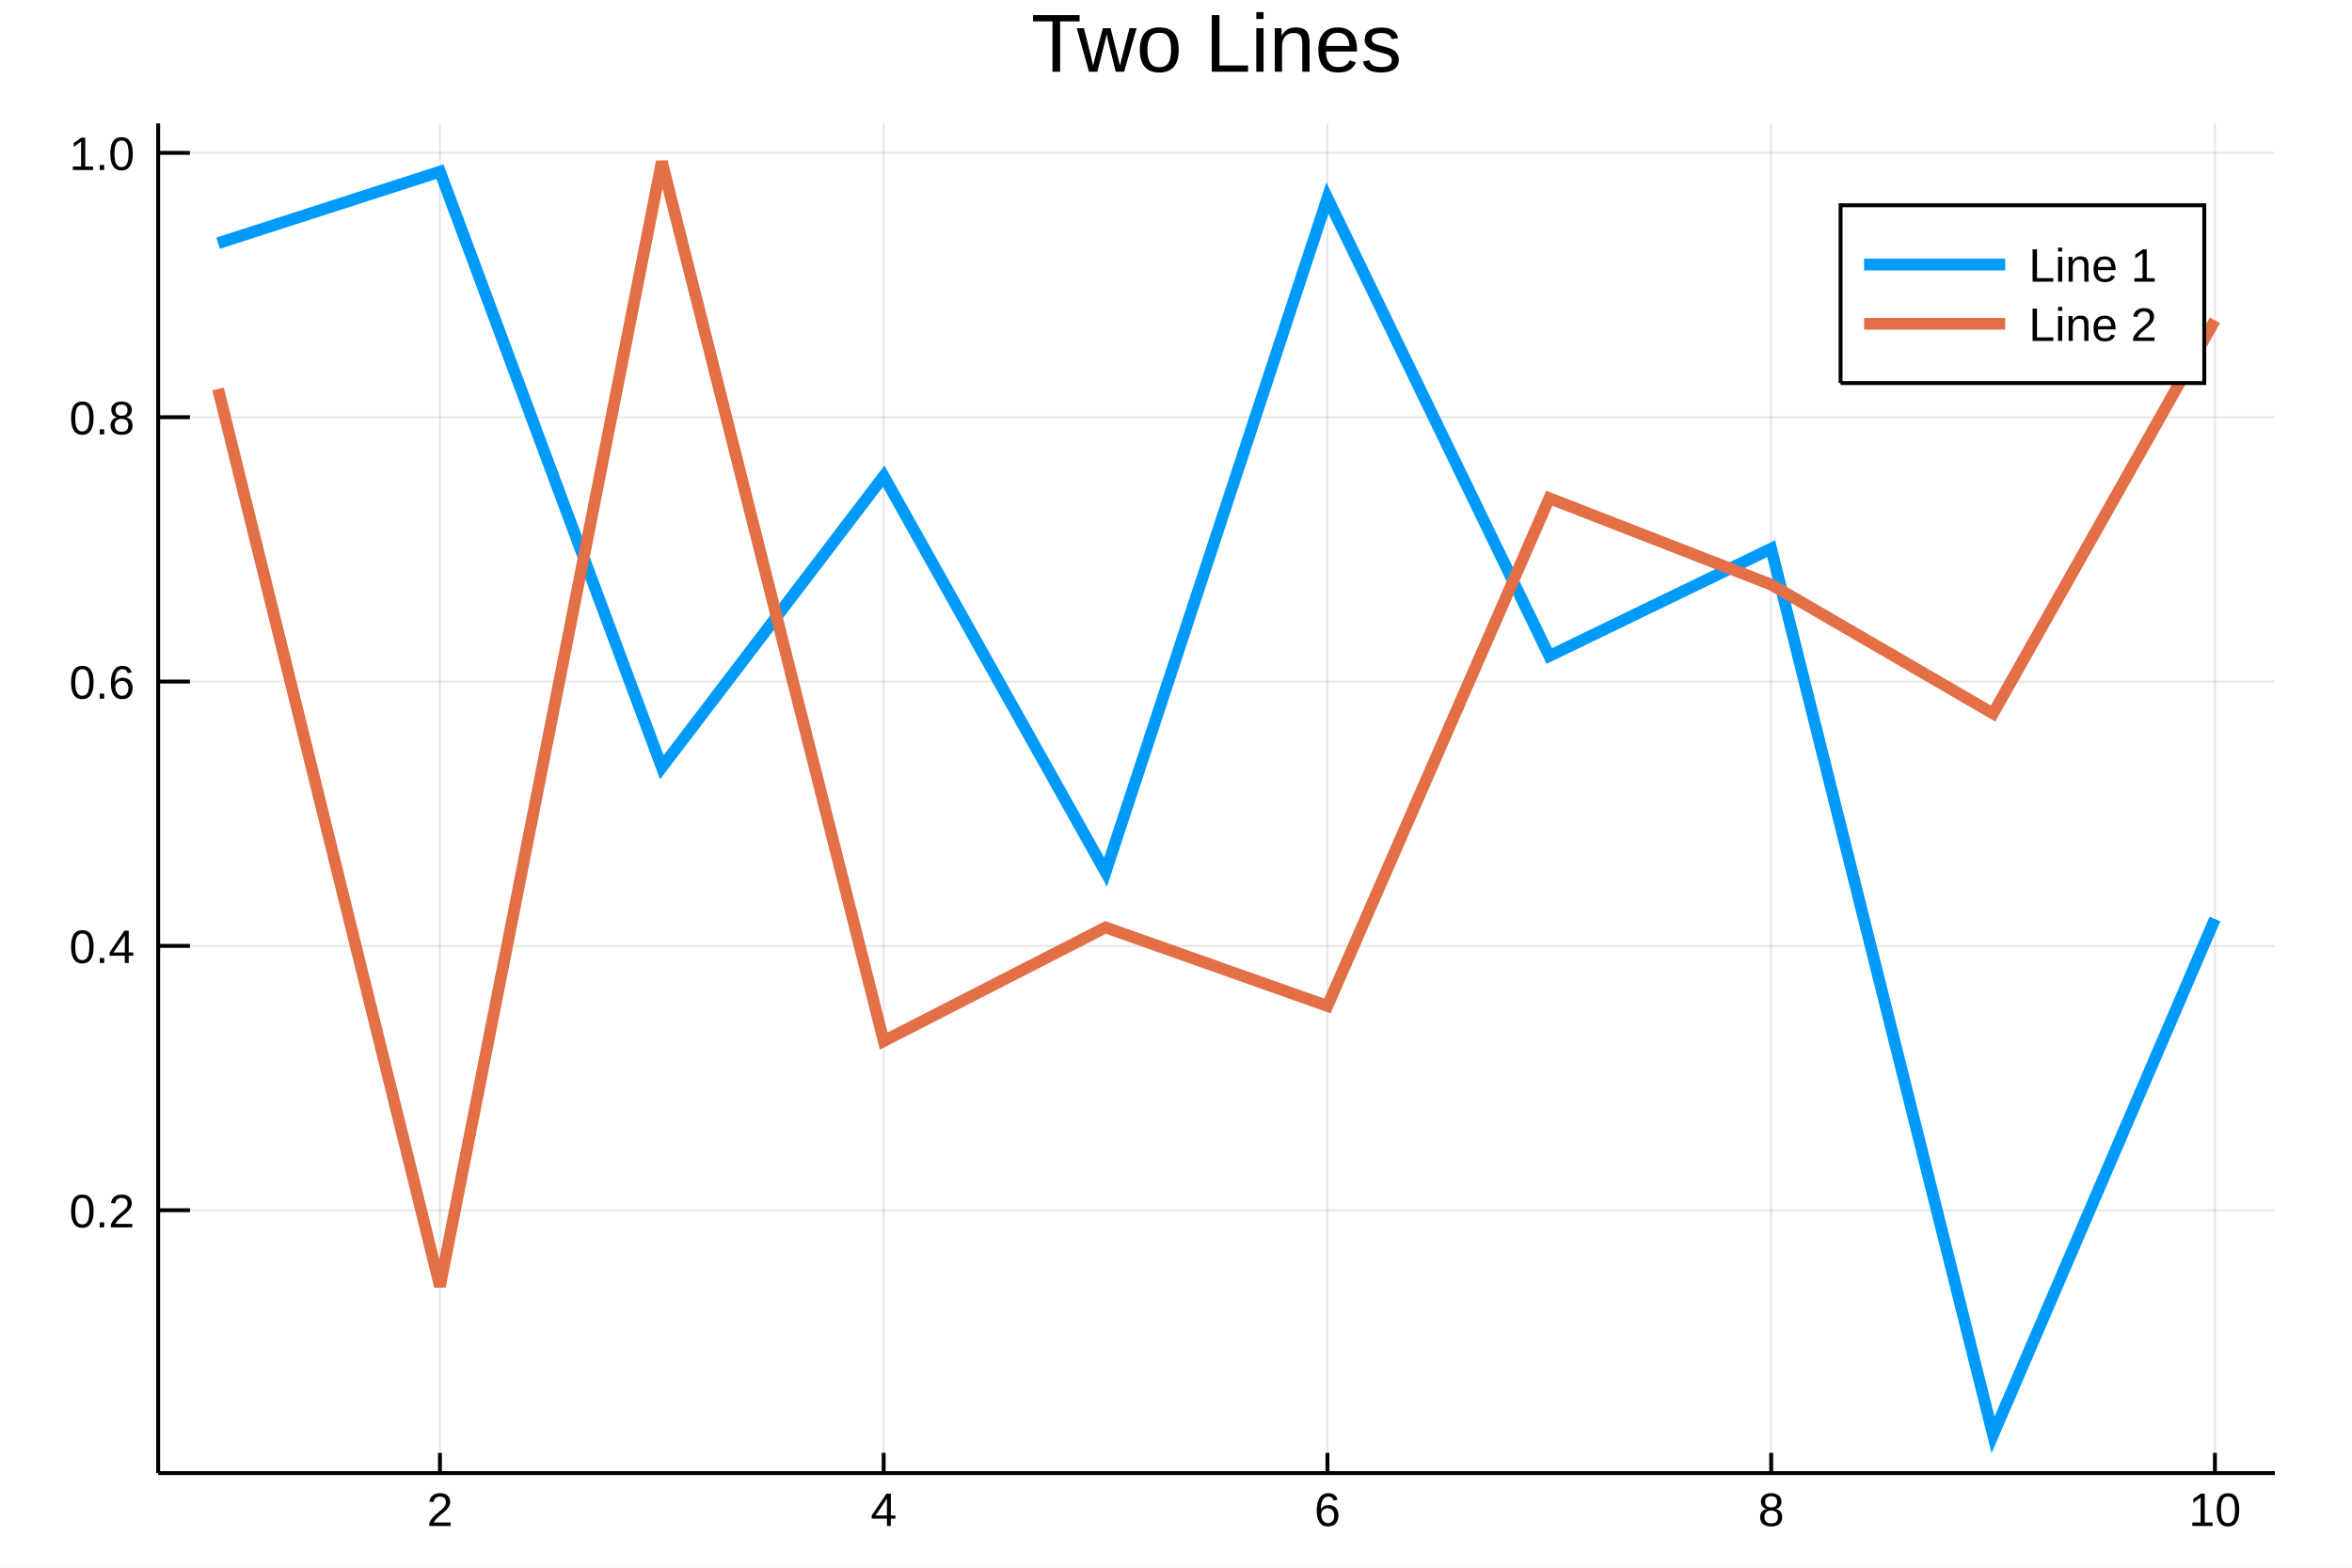
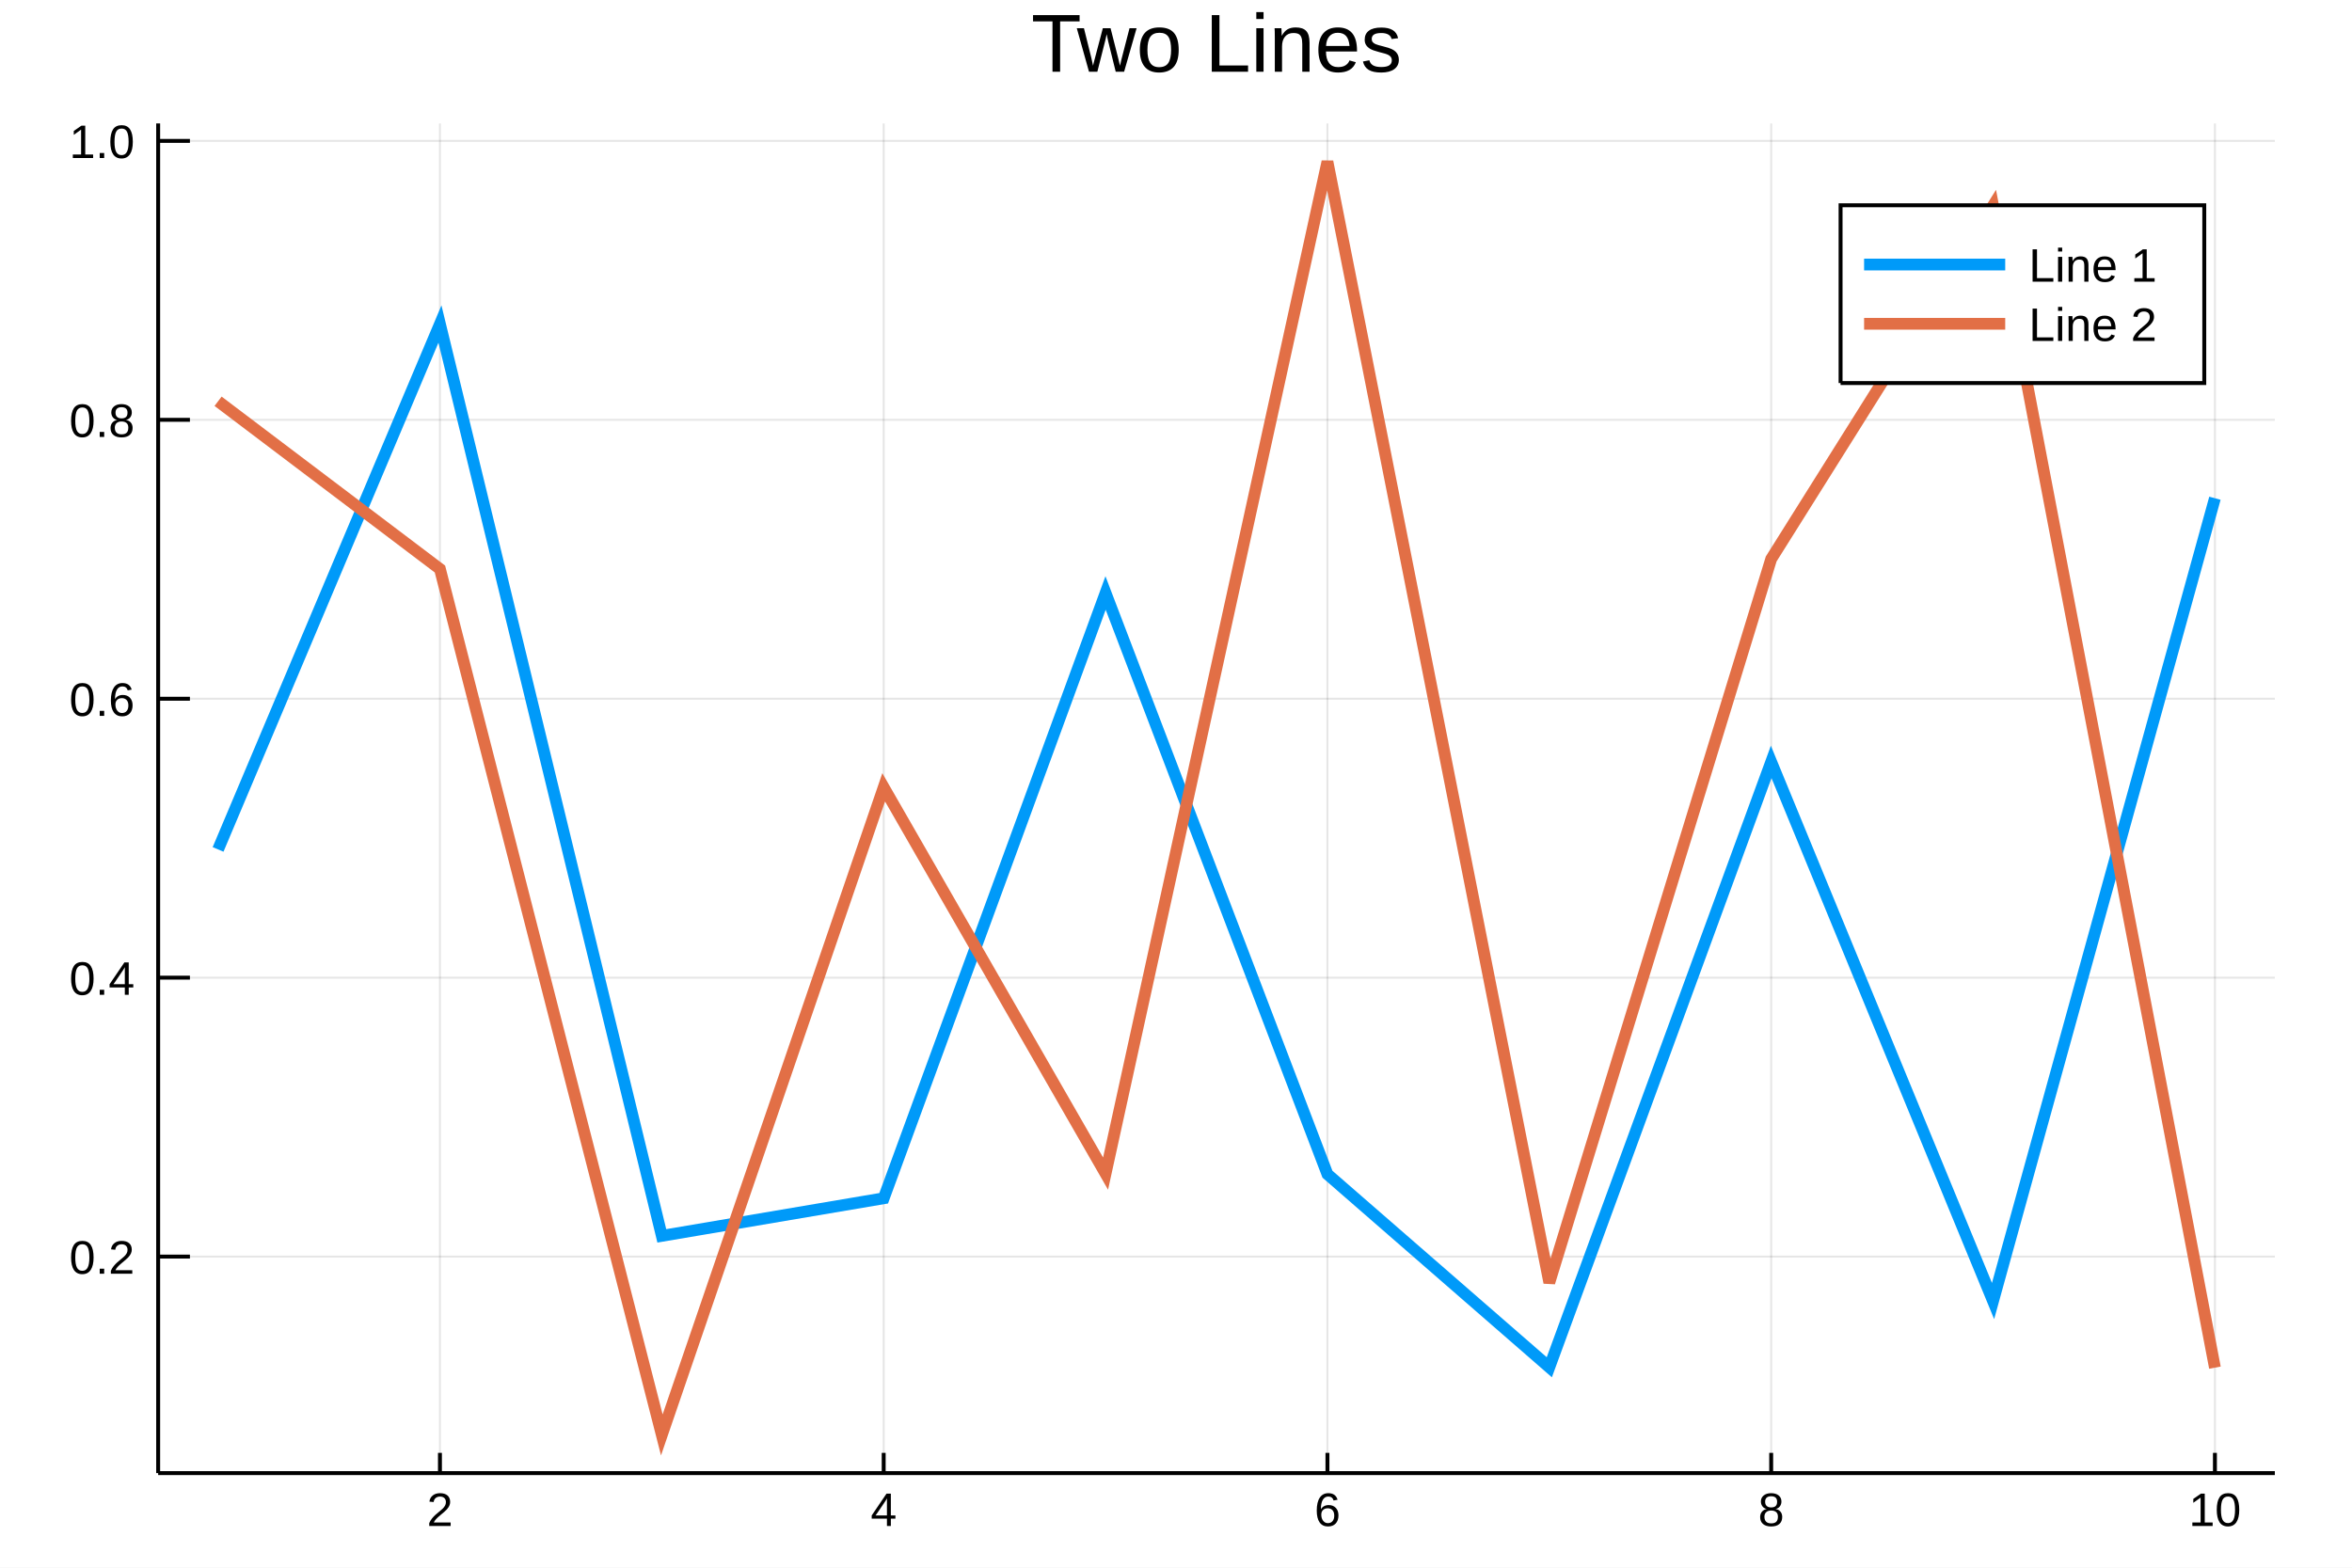
<svg xmlns="http://www.w3.org/2000/svg" width="600" height="400" viewBox="0 0 2400 1600">
  <defs>
-     <clipPath id="clip5600">
+     <clipPath id="clip5300">
      <rect x="0" y="0" width="2000" height="2000" />
    </clipPath>
  </defs>
  <defs>
-     <clipPath id="clip5601">
+     <clipPath id="clip5301">
      <rect x="0" y="0" width="2400" height="1600" />
    </clipPath>
  </defs>
-   <polygon clip-path="url(#clip5601)" points=" 0,1600 2400,1600 2400,0 0,0    " fill="#ffffff" fill-rule="evenodd" fill-opacity="1" />
+   <polygon clip-path="url(#clip5301)" points=" 0,1600 2400,1600 2400,0 0,0    " fill="#ffffff" fill-rule="evenodd" fill-opacity="1" />
  <defs>
-     <clipPath id="clip5602">
+     <clipPath id="clip5302">
      <rect x="480" y="0" width="1681" height="1600" />
    </clipPath>
  </defs>
-   <polygon clip-path="url(#clip5601)" points=" 161.394,1503.47 2321.26,1503.47 2321.26,125.984 161.394,125.984    " fill="#ffffff" fill-rule="evenodd" fill-opacity="1" />
+   <polygon clip-path="url(#clip5301)" points=" 161.394,1503.47 2321.26,1503.47 2321.26,125.984 161.394,125.984    " fill="#ffffff" fill-rule="evenodd" fill-opacity="1" />
  <defs>
-     <clipPath id="clip5603">
+     <clipPath id="clip5303">
      <rect x="161" y="125" width="2161" height="1378" />
    </clipPath>
  </defs>
-   <polyline clip-path="url(#clip5603)" style="stroke:#000000; stroke-width:2; stroke-opacity:0.1; fill:none" points="   448.923,1503.47 448.923,125.984    " />
-   <polyline clip-path="url(#clip5603)" style="stroke:#000000; stroke-width:2; stroke-opacity:0.1; fill:none" points="   901.725,1503.47 901.725,125.984    " />
-   <polyline clip-path="url(#clip5603)" style="stroke:#000000; stroke-width:2; stroke-opacity:0.1; fill:none" points="   1354.53,1503.47 1354.53,125.984    " />
-   <polyline clip-path="url(#clip5603)" style="stroke:#000000; stroke-width:2; stroke-opacity:0.1; fill:none" points="   1807.33,1503.47 1807.33,125.984    " />
-   <polyline clip-path="url(#clip5603)" style="stroke:#000000; stroke-width:2; stroke-opacity:0.1; fill:none" points="   2260.13,1503.47 2260.13,125.984    " />
-   <polyline clip-path="url(#clip5603)" style="stroke:#000000; stroke-width:2; stroke-opacity:0.1; fill:none" points="   161.394,1235.17 2321.26,1235.17    " />
-   <polyline clip-path="url(#clip5603)" style="stroke:#000000; stroke-width:2; stroke-opacity:0.1; fill:none" points="   161.394,965.38 2321.26,965.38    " />
-   <polyline clip-path="url(#clip5603)" style="stroke:#000000; stroke-width:2; stroke-opacity:0.1; fill:none" points="   161.394,695.593 2321.26,695.593    " />
-   <polyline clip-path="url(#clip5603)" style="stroke:#000000; stroke-width:2; stroke-opacity:0.1; fill:none" points="   161.394,425.806 2321.26,425.806    " />
-   <polyline clip-path="url(#clip5603)" style="stroke:#000000; stroke-width:2; stroke-opacity:0.1; fill:none" points="   161.394,156.019 2321.26,156.019    " />
-   <polyline clip-path="url(#clip5601)" style="stroke:#000000; stroke-width:4; stroke-opacity:1; fill:none" points="   161.394,1503.47 2321.26,1503.47    " />
-   <polyline clip-path="url(#clip5601)" style="stroke:#000000; stroke-width:4; stroke-opacity:1; fill:none" points="   161.394,1503.47 161.394,125.984    " />
-   <polyline clip-path="url(#clip5601)" style="stroke:#000000; stroke-width:4; stroke-opacity:1; fill:none" points="   448.923,1503.47 448.923,1482.81    " />
-   <polyline clip-path="url(#clip5601)" style="stroke:#000000; stroke-width:4; stroke-opacity:1; fill:none" points="   901.725,1503.47 901.725,1482.81    " />
-   <polyline clip-path="url(#clip5601)" style="stroke:#000000; stroke-width:4; stroke-opacity:1; fill:none" points="   1354.53,1503.47 1354.53,1482.81    " />
-   <polyline clip-path="url(#clip5601)" style="stroke:#000000; stroke-width:4; stroke-opacity:1; fill:none" points="   1807.33,1503.47 1807.33,1482.81    " />
-   <polyline clip-path="url(#clip5601)" style="stroke:#000000; stroke-width:4; stroke-opacity:1; fill:none" points="   2260.13,1503.47 2260.13,1482.81    " />
-   <polyline clip-path="url(#clip5601)" style="stroke:#000000; stroke-width:4; stroke-opacity:1; fill:none" points="   161.394,1235.17 193.792,1235.17    " />
-   <polyline clip-path="url(#clip5601)" style="stroke:#000000; stroke-width:4; stroke-opacity:1; fill:none" points="   161.394,965.38 193.792,965.38    " />
-   <polyline clip-path="url(#clip5601)" style="stroke:#000000; stroke-width:4; stroke-opacity:1; fill:none" points="   161.394,695.593 193.792,695.593    " />
-   <polyline clip-path="url(#clip5601)" style="stroke:#000000; stroke-width:4; stroke-opacity:1; fill:none" points="   161.394,425.806 193.792,425.806    " />
-   <polyline clip-path="url(#clip5601)" style="stroke:#000000; stroke-width:4; stroke-opacity:1; fill:none" points="   161.394,156.019 193.792,156.019    " />
-   <g clip-path="url(#clip5601)">
+   <polyline clip-path="url(#clip5303)" style="stroke:#000000; stroke-width:2; stroke-opacity:0.1; fill:none" points="   448.923,1503.47 448.923,125.984    " />
+   <polyline clip-path="url(#clip5303)" style="stroke:#000000; stroke-width:2; stroke-opacity:0.1; fill:none" points="   901.725,1503.47 901.725,125.984    " />
+   <polyline clip-path="url(#clip5303)" style="stroke:#000000; stroke-width:2; stroke-opacity:0.1; fill:none" points="   1354.53,1503.47 1354.53,125.984    " />
+   <polyline clip-path="url(#clip5303)" style="stroke:#000000; stroke-width:2; stroke-opacity:0.1; fill:none" points="   1807.33,1503.47 1807.33,125.984    " />
+   <polyline clip-path="url(#clip5303)" style="stroke:#000000; stroke-width:2; stroke-opacity:0.1; fill:none" points="   2260.13,1503.47 2260.13,125.984    " />
+   <polyline clip-path="url(#clip5303)" style="stroke:#000000; stroke-width:2; stroke-opacity:0.1; fill:none" points="   161.394,1282.48 2321.26,1282.48    " />
+   <polyline clip-path="url(#clip5303)" style="stroke:#000000; stroke-width:2; stroke-opacity:0.1; fill:none" points="   161.394,997.811 2321.26,997.811    " />
+   <polyline clip-path="url(#clip5303)" style="stroke:#000000; stroke-width:2; stroke-opacity:0.1; fill:none" points="   161.394,713.141 2321.26,713.141    " />
+   <polyline clip-path="url(#clip5303)" style="stroke:#000000; stroke-width:2; stroke-opacity:0.1; fill:none" points="   161.394,428.471 2321.26,428.471    " />
+   <polyline clip-path="url(#clip5303)" style="stroke:#000000; stroke-width:2; stroke-opacity:0.1; fill:none" points="   161.394,143.8 2321.26,143.8    " />
+   <polyline clip-path="url(#clip5301)" style="stroke:#000000; stroke-width:4; stroke-opacity:1; fill:none" points="   161.394,1503.47 2321.26,1503.47    " />
+   <polyline clip-path="url(#clip5301)" style="stroke:#000000; stroke-width:4; stroke-opacity:1; fill:none" points="   161.394,1503.47 161.394,125.984    " />
+   <polyline clip-path="url(#clip5301)" style="stroke:#000000; stroke-width:4; stroke-opacity:1; fill:none" points="   448.923,1503.47 448.923,1482.81    " />
+   <polyline clip-path="url(#clip5301)" style="stroke:#000000; stroke-width:4; stroke-opacity:1; fill:none" points="   901.725,1503.47 901.725,1482.81    " />
+   <polyline clip-path="url(#clip5301)" style="stroke:#000000; stroke-width:4; stroke-opacity:1; fill:none" points="   1354.53,1503.47 1354.53,1482.81    " />
+   <polyline clip-path="url(#clip5301)" style="stroke:#000000; stroke-width:4; stroke-opacity:1; fill:none" points="   1807.33,1503.47 1807.33,1482.81    " />
+   <polyline clip-path="url(#clip5301)" style="stroke:#000000; stroke-width:4; stroke-opacity:1; fill:none" points="   2260.13,1503.47 2260.13,1482.81    " />
+   <polyline clip-path="url(#clip5301)" style="stroke:#000000; stroke-width:4; stroke-opacity:1; fill:none" points="   161.394,1282.48 193.792,1282.48    " />
+   <polyline clip-path="url(#clip5301)" style="stroke:#000000; stroke-width:4; stroke-opacity:1; fill:none" points="   161.394,997.811 193.792,997.811    " />
+   <polyline clip-path="url(#clip5301)" style="stroke:#000000; stroke-width:4; stroke-opacity:1; fill:none" points="   161.394,713.141 193.792,713.141    " />
+   <polyline clip-path="url(#clip5301)" style="stroke:#000000; stroke-width:4; stroke-opacity:1; fill:none" points="   161.394,428.471 193.792,428.471    " />
+   <polyline clip-path="url(#clip5301)" style="stroke:#000000; stroke-width:4; stroke-opacity:1; fill:none" points="   161.394,143.8 193.792,143.8    " />
+   <g clip-path="url(#clip5301)">
    <text style="fill:#000000; fill-opacity:1; font-family:Arial,Helvetica Neue,Helvetica,sans-serif; font-size:48px; text-anchor:middle;" transform="rotate(0, 448.923, 1557.47)" x="448.923" y="1557.47">2</text>
  </g>
-   <g clip-path="url(#clip5601)">
+   <g clip-path="url(#clip5301)">
    <text style="fill:#000000; fill-opacity:1; font-family:Arial,Helvetica Neue,Helvetica,sans-serif; font-size:48px; text-anchor:middle;" transform="rotate(0, 901.725, 1557.47)" x="901.725" y="1557.47">4</text>
  </g>
-   <g clip-path="url(#clip5601)">
+   <g clip-path="url(#clip5301)">
    <text style="fill:#000000; fill-opacity:1; font-family:Arial,Helvetica Neue,Helvetica,sans-serif; font-size:48px; text-anchor:middle;" transform="rotate(0, 1354.53, 1557.47)" x="1354.53" y="1557.47">6</text>
  </g>
-   <g clip-path="url(#clip5601)">
+   <g clip-path="url(#clip5301)">
    <text style="fill:#000000; fill-opacity:1; font-family:Arial,Helvetica Neue,Helvetica,sans-serif; font-size:48px; text-anchor:middle;" transform="rotate(0, 1807.33, 1557.47)" x="1807.33" y="1557.47">8</text>
  </g>
-   <g clip-path="url(#clip5601)">
+   <g clip-path="url(#clip5301)">
    <text style="fill:#000000; fill-opacity:1; font-family:Arial,Helvetica Neue,Helvetica,sans-serif; font-size:48px; text-anchor:middle;" transform="rotate(0, 2260.13, 1557.47)" x="2260.13" y="1557.47">10</text>
  </g>
-   <g clip-path="url(#clip5601)">
-     <text style="fill:#000000; fill-opacity:1; font-family:Arial,Helvetica Neue,Helvetica,sans-serif; font-size:48px; text-anchor:end;" transform="rotate(0, 137.394, 1252.67)" x="137.394" y="1252.67">0.2</text>
+   <g clip-path="url(#clip5301)">
+     <text style="fill:#000000; fill-opacity:1; font-family:Arial,Helvetica Neue,Helvetica,sans-serif; font-size:48px; text-anchor:end;" transform="rotate(0, 137.394, 1299.98)" x="137.394" y="1299.98">0.2</text>
  </g>
-   <g clip-path="url(#clip5601)">
-     <text style="fill:#000000; fill-opacity:1; font-family:Arial,Helvetica Neue,Helvetica,sans-serif; font-size:48px; text-anchor:end;" transform="rotate(0, 137.394, 982.88)" x="137.394" y="982.88">0.4</text>
+   <g clip-path="url(#clip5301)">
+     <text style="fill:#000000; fill-opacity:1; font-family:Arial,Helvetica Neue,Helvetica,sans-serif; font-size:48px; text-anchor:end;" transform="rotate(0, 137.394, 1015.31)" x="137.394" y="1015.31">0.4</text>
  </g>
-   <g clip-path="url(#clip5601)">
-     <text style="fill:#000000; fill-opacity:1; font-family:Arial,Helvetica Neue,Helvetica,sans-serif; font-size:48px; text-anchor:end;" transform="rotate(0, 137.394, 713.093)" x="137.394" y="713.093">0.6</text>
+   <g clip-path="url(#clip5301)">
+     <text style="fill:#000000; fill-opacity:1; font-family:Arial,Helvetica Neue,Helvetica,sans-serif; font-size:48px; text-anchor:end;" transform="rotate(0, 137.394, 730.641)" x="137.394" y="730.641">0.6</text>
  </g>
-   <g clip-path="url(#clip5601)">
-     <text style="fill:#000000; fill-opacity:1; font-family:Arial,Helvetica Neue,Helvetica,sans-serif; font-size:48px; text-anchor:end;" transform="rotate(0, 137.394, 443.306)" x="137.394" y="443.306">0.8</text>
+   <g clip-path="url(#clip5301)">
+     <text style="fill:#000000; fill-opacity:1; font-family:Arial,Helvetica Neue,Helvetica,sans-serif; font-size:48px; text-anchor:end;" transform="rotate(0, 137.394, 445.971)" x="137.394" y="445.971">0.8</text>
  </g>
-   <g clip-path="url(#clip5601)">
-     <text style="fill:#000000; fill-opacity:1; font-family:Arial,Helvetica Neue,Helvetica,sans-serif; font-size:48px; text-anchor:end;" transform="rotate(0, 137.394, 173.519)" x="137.394" y="173.519">1.0</text>
+   <g clip-path="url(#clip5301)">
+     <text style="fill:#000000; fill-opacity:1; font-family:Arial,Helvetica Neue,Helvetica,sans-serif; font-size:48px; text-anchor:end;" transform="rotate(0, 137.394, 161.3)" x="137.394" y="161.3">1.0</text>
  </g>
-   <g clip-path="url(#clip5601)">
+   <g clip-path="url(#clip5301)">
    <text style="fill:#000000; fill-opacity:1; font-family:Arial,Helvetica Neue,Helvetica,sans-serif; font-size:84px; text-anchor:middle;" transform="rotate(0, 1241.33, 73.2)" x="1241.33" y="73.2">Two Lines</text>
  </g>
-   <polyline clip-path="url(#clip5603)" style="stroke:#009af9; stroke-width:12; stroke-opacity:1; fill:none" points="   222.522,248.195 448.923,175.193 675.324,783.132 901.725,486.01 1128.13,890.002 1354.53,202.131 1580.93,669.497 1807.33,559.948 2033.73,1464.49 2260.13,937.965       " />
-   <polyline clip-path="url(#clip5603)" style="stroke:#e26f46; stroke-width:12; stroke-opacity:1; fill:none" points="   222.522,396.917 448.923,1312.89 675.324,164.97 901.725,1062.54 1128.13,946.538 1354.53,1026.68 1580.93,508.501 1807.33,596.658 2033.73,728.208 2260.13,326.868       " />
-   <polygon clip-path="url(#clip5601)" points=" 1878.14,390.944 2249.26,390.944 2249.26,209.504 1878.14,209.504    " fill="#ffffff" fill-rule="evenodd" fill-opacity="1" />
-   <polyline clip-path="url(#clip5601)" style="stroke:#000000; stroke-width:4; stroke-opacity:1; fill:none" points="   1878.14,390.944 2249.26,390.944 2249.26,209.504 1878.14,209.504 1878.14,390.944    " />
-   <polyline clip-path="url(#clip5601)" style="stroke:#009af9; stroke-width:12; stroke-opacity:1; fill:none" points="   1902.14,269.984 2046.14,269.984    " />
-   <g clip-path="url(#clip5601)">
+   <polyline clip-path="url(#clip5303)" style="stroke:#009af9; stroke-width:12; stroke-opacity:1; fill:none" points="   222.522,866.945 448.923,330.715 675.324,1261.34 901.725,1222.97 1128.13,605.209 1354.53,1198.39 1580.93,1395.43 1807.33,777.62 2033.73,1327.86 2260.13,508.513       " />
+   <polyline clip-path="url(#clip5303)" style="stroke:#e26f46; stroke-width:12; stroke-opacity:1; fill:none" points="   222.522,409.537 448.923,580.755 675.324,1464.49 901.725,803.545 1128.13,1197.8 1354.53,164.97 1580.93,1309.03 1807.33,570.479 2033.73,209.853 2260.13,1395.85       " />
+   <polygon clip-path="url(#clip5301)" points=" 1878.14,390.944 2249.26,390.944 2249.26,209.504 1878.14,209.504    " fill="#ffffff" fill-rule="evenodd" fill-opacity="1" />
+   <polyline clip-path="url(#clip5301)" style="stroke:#000000; stroke-width:4; stroke-opacity:1; fill:none" points="   1878.14,390.944 2249.26,390.944 2249.26,209.504 1878.14,209.504 1878.14,390.944    " />
+   <polyline clip-path="url(#clip5301)" style="stroke:#009af9; stroke-width:12; stroke-opacity:1; fill:none" points="   1902.14,269.984 2046.14,269.984    " />
+   <g clip-path="url(#clip5301)">
    <text style="fill:#000000; fill-opacity:1; font-family:Arial,Helvetica Neue,Helvetica,sans-serif; font-size:48px; text-anchor:start;" transform="rotate(0, 2070.14, 287.484)" x="2070.14" y="287.484">Line 1</text>
  </g>
-   <polyline clip-path="url(#clip5601)" style="stroke:#e26f46; stroke-width:12; stroke-opacity:1; fill:none" points="   1902.14,330.464 2046.14,330.464    " />
-   <g clip-path="url(#clip5601)">
+   <polyline clip-path="url(#clip5301)" style="stroke:#e26f46; stroke-width:12; stroke-opacity:1; fill:none" points="   1902.14,330.464 2046.14,330.464    " />
+   <g clip-path="url(#clip5301)">
    <text style="fill:#000000; fill-opacity:1; font-family:Arial,Helvetica Neue,Helvetica,sans-serif; font-size:48px; text-anchor:start;" transform="rotate(0, 2070.14, 347.964)" x="2070.14" y="347.964">Line 2</text>
  </g>
</svg>
